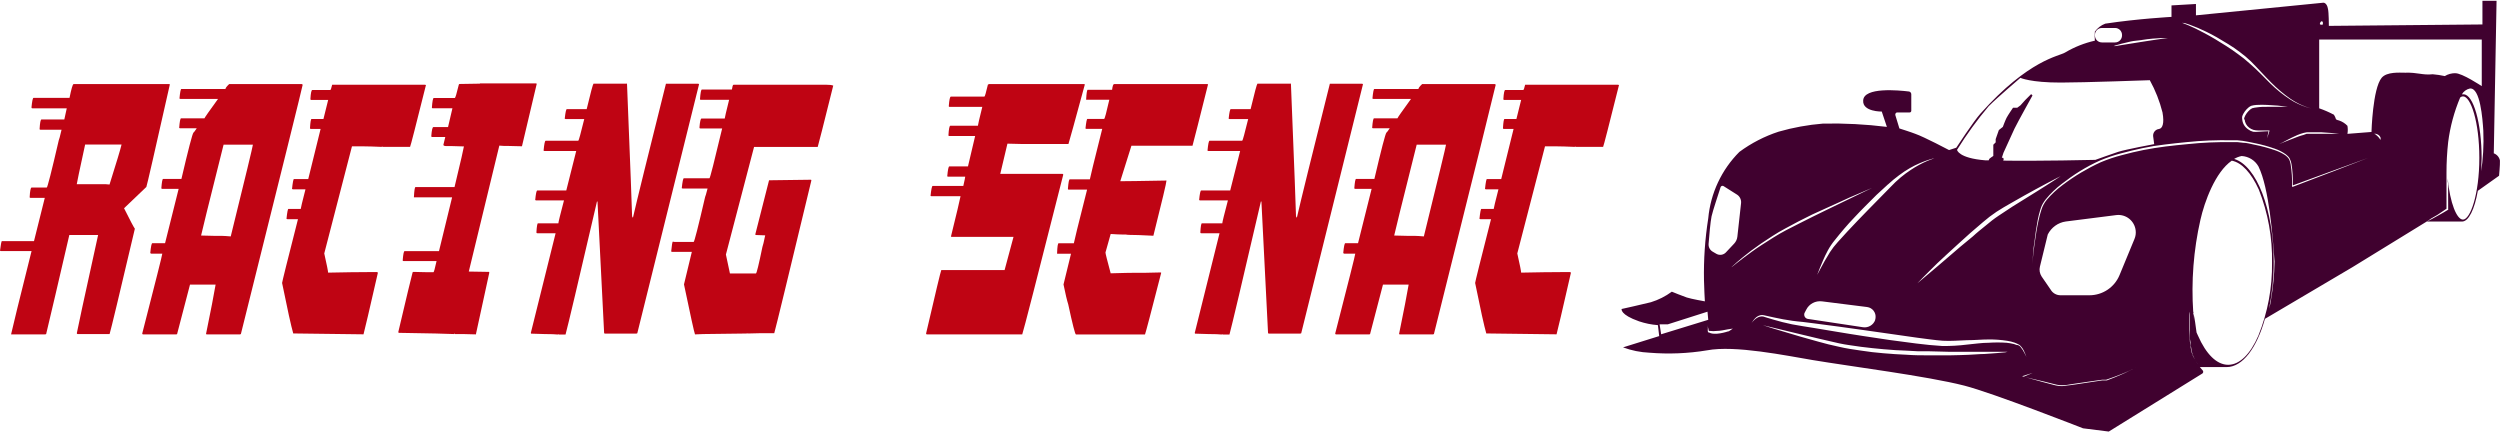
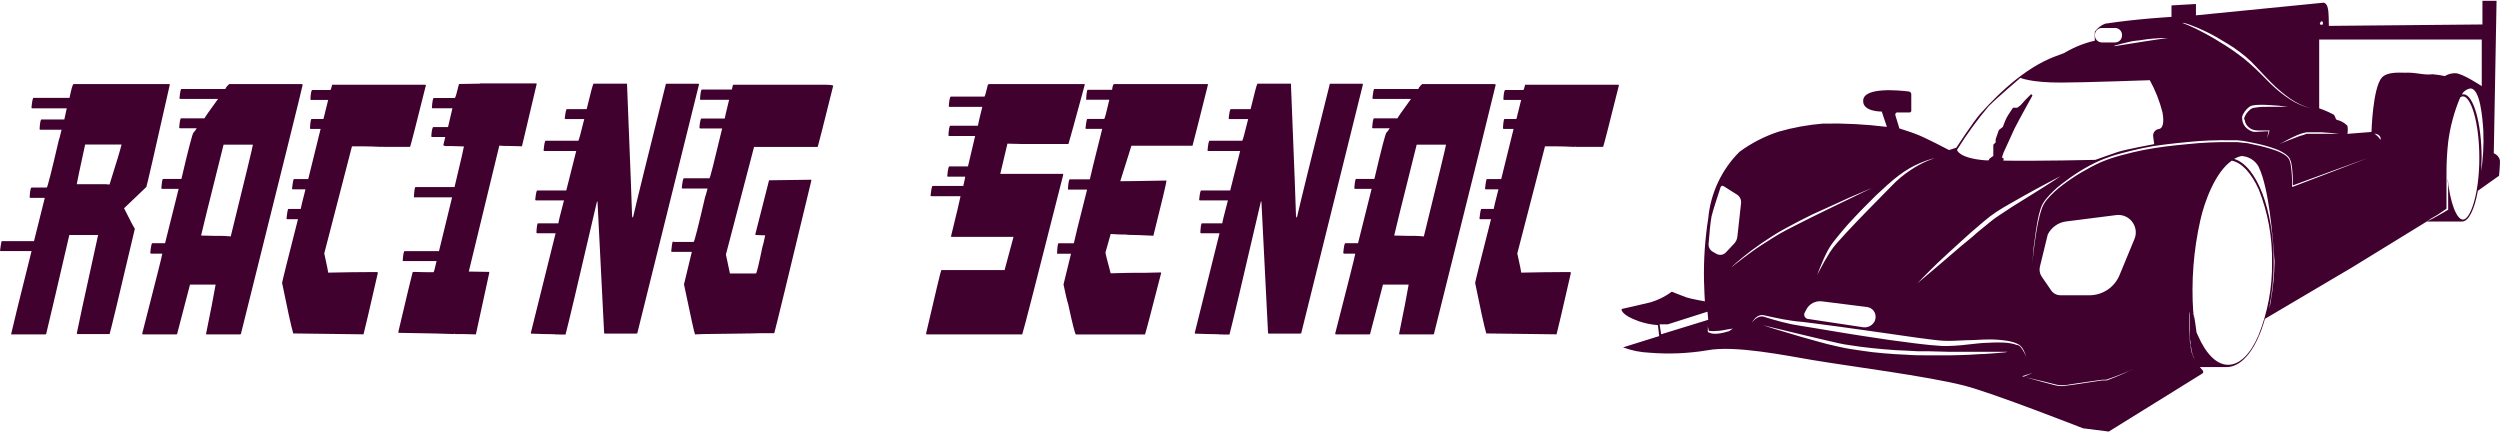
<svg xmlns="http://www.w3.org/2000/svg" version="1.1" viewBox="0 0 370 64">
  <defs>
    <style>
      .st0 {
        fill: #40012f;
      }
- 
-       .st1 {
-         fill: #bf0413;
-       }
    </style>
  </defs>
  <g id="OBJECTS">
    <g>
-       <path class="st1" d="M10.89,12.44h14.15l.1.05c-2.24,9.95-3.4,15.01-3.48,15.18l-3.3,3.15c.91,1.83,1.45,2.84,1.6,3.03-2.29,9.74-3.54,14.94-3.74,15.59h-4.72c-.09,0-.13-.04-.13-.13,0-.14,1.05-4.98,3.15-14.53h-4.26c-1.58,6.84-2.73,11.73-3.43,14.66l-.13.05H1.65v-.05c.21-.97,1.21-5.06,3.02-12.28H.13l-.13-.05c.12-.95.21-1.42.28-1.42h4.75l1.6-6.41h-2.14c-.07,0-.1-.03-.1-.1.05-.95.15-1.42.28-1.42h2.25c.1,0,.7-2.34,1.78-7.01.03,0,.17-.52.41-1.55h-3.12c-.09,0-.13-.03-.13-.1.05-.95.15-1.42.28-1.42h3.38l.36-1.65h-5.09c-.09,0-.13-.04-.13-.13.09-.95.19-1.42.31-1.42h5.32c.27-1.34.47-2.02.59-2.02ZM12.6,21.39c-.83,3.81-1.24,5.77-1.24,5.87h4.26l.59.05c1.03-3.27,1.63-5.25,1.78-5.92h-5.4Z" />
-       <path class="st1" d="M33.92,12.44h10.74c.09.02.13.06.13.13-.03.28-3.08,12.57-9.14,36.87l-.13.05h-4.93l-.1-.05c.71-3.46,1.18-5.9,1.42-7.32h-3.79l-1.91,7.32-.1.05h-4.93c-.09,0-.13-.04-.13-.13,1.98-7.71,2.97-11.64,2.97-11.82h-1.65l-.13-.08c.09-.98.19-1.47.31-1.47h1.88l2.01-8.04h-2.43c-.09,0-.13-.03-.13-.1.07-.91.15-1.37.26-1.37h2.71c1.03-4.41,1.63-6.7,1.78-6.85.05-.02.22-.23.49-.65h-2.5l-.1-.05c.07-.95.16-1.42.28-1.42h3.46c.05-.14.72-1.09,2.01-2.87h-5.58l-.13-.05c.09-.95.18-1.42.28-1.42h6.53c0-.14.18-.38.54-.72ZM33.09,21.41c-2.22,8.86-3.33,13.34-3.33,13.45h.05c.83.03,1.51.05,2.04.05h1.01c.27,0,.71.03,1.29.08,2.19-8.88,3.28-13.4,3.28-13.58h-4.34Z" />
-       <path class="st1" d="M62.91,12.54l.13.05c-1.5,6-2.28,9.05-2.35,9.15h-4.05c-.05,0-.08-.03-.08-.08-.03,0-.05.03-.05.08-1.19-.05-2.07-.08-2.66-.08h-1.76l-4.1,15.85c.38,1.69.57,2.64.57,2.84,2.44-.05,4.41-.08,5.89-.08h1.37c.07.02.1.06.1.13-1.26,5.5-1.96,8.52-2.12,9.08l-10.4-.13c-.31-1.07-.86-3.56-1.65-7.47,0-.14.78-3.28,2.35-9.44h-1.57l-.13-.05c.1-.98.2-1.47.28-1.47h1.83c0-.1.23-1.07.7-2.9h-1.86l-.13-.05c.1-.98.2-1.47.28-1.47h2.12l1.83-7.42h-1.47c-.07,0-.1-.04-.1-.13.05-.9.13-1.34.23-1.34h1.76l.7-2.82h-2.53c-.07,0-.1-.04-.1-.13.05-.9.15-1.34.28-1.34h2.66c.07,0,.16-.26.28-.78h13.76Z" />
-       <path class="st1" d="M71.02,12.34h8.29l.13.05-2.19,9.26c-.91-.03-1.59-.05-2.04-.05h-.59l-.72-.05-4.52,18.64h.05c.29,0,1.27.02,2.94.05l.05.1-1.99,9.15c-.84-.03-1.47-.05-1.88-.05h-1.24s-.05-.03-.05-.08c-.05,0-.08.03-.08.08-.91-.05-3.64-.11-8.18-.18l-.05-.13c1.22-5.19,1.93-8.14,2.12-8.84l.13-.05c1.2.04,2.16.05,2.87.05h.08c.07,0,.22-.55.46-1.65h-4.88c-.09,0-.13-.03-.13-.1.07-.91.16-1.37.28-1.37h5.09l1.94-7.96h-5.65v-.05c.05-.98.13-1.47.23-1.47h5.78c.93-3.88,1.39-5.89,1.39-6.02h-.05c-.69-.03-1.26-.05-1.7-.05h-.83c-.29,0-.45-.06-.46-.18l.28-1.16h-1.94c-.09,0-.13-.04-.13-.13.07-.9.17-1.34.31-1.34h2.17l.65-2.79h-2.94c-.07,0-.1-.03-.1-.1.07-.95.16-1.42.28-1.42h3.12c.07,0,.27-.66.59-1.99.03,0,.05-.03.05-.08,1.43-.03,2.45-.05,3.07-.05Z" />
-       <path class="st1" d="M92.67,12.34c.09.02.13.06.13.13.5,12.45.75,18.96.75,19.55.05.07.08.13.08.18h.05c.58-2.53,2.21-9.14,4.88-19.81h4.8l.1.08-9.14,36.85-.13.05h-4.65c-.09,0-.13-.03-.13-.1l-.98-19.44h-.08c-2.75,11.84-4.3,18.4-4.65,19.68h-1.01s-.05-.02-.05-.05c-.05,0-.08.02-.08.05-.33-.03-.58-.05-.75-.05-.65,0-1.72-.03-3.2-.08l-.05-.1,3.67-14.76h-2.71c-.09,0-.13-.04-.13-.13.05-.9.13-1.34.23-1.34h3.02c0-.17.28-1.3.83-3.39h-4.13l-.13-.05c.09-.95.19-1.42.31-1.42h4.29c.95-3.79,1.44-5.74,1.47-5.84h-4.7l-.13-.05c.09-.98.19-1.47.31-1.47h4.83c.07-.02.36-1.09.88-3.21h-2.76l-.13-.05c.1-.95.21-1.42.31-1.42h2.94c.58-2.43.92-3.69,1.01-3.77h4.83Z" />
-       <path class="st1" d="M108.6,12.54h13.66c.5,0,.85.04,1.06.13-1.48,5.95-2.25,8.97-2.3,9.08h-9.42l-4.16,15.9v.05l.59,2.77h3.85c.1,0,.42-1.31.96-3.93.07-.17.21-.74.41-1.71h-.08c-.17,0-.62-.02-1.34-.05,0-.05-.02-.08-.05-.08l2.04-8.02h.13c.88,0,2.91-.03,6.09-.08,0,.05.02.08.05.08-3.39,14.1-5.22,21.64-5.5,22.63h-1.94c-.45,0-1.13.02-2.04.05v-.05l-.13.05c-3.49.05-5.62.08-6.38.08-.69.03-1.1.05-1.24.05-.12-.29-.66-2.76-1.63-7.4l1.16-4.81h-2.92c-.09,0-.13-.03-.13-.1.09-.88.16-1.35.23-1.42l.28.05h2.81c.1,0,.67-2.22,1.7-6.67.03-.03.16-.45.36-1.24h-3.69l-.13-.05c.1-.98.21-1.47.31-1.47h3.79c.09,0,.71-2.46,1.88-7.37h-3.23c-.09,0-.13-.04-.13-.13.07-.9.17-1.34.31-1.34h3.43c0-.09.21-1.01.65-2.77h-4.21c-.07,0-.1-.03-.1-.1.07-.95.16-1.42.28-1.42h4.44c.07-.47.15-.7.23-.7Z" />
-       <path class="st1" d="M146.34,12.44h14.09l.13.05c-1.5,5.53-2.31,8.47-2.43,8.82h-6.97c-.45,0-1.14-.02-2.06-.05l-1.06,4.47h9.22c.07.02.1.06.1.13-3.86,15.24-5.88,23.12-6.07,23.63h-14.1c-.09,0-.13-.04-.13-.13,1.41-6.08,2.16-9.21,2.25-9.39h9.37l1.32-4.91h-9.16l-.1-.05c.83-3.36,1.3-5.35,1.42-5.97h-4.31l-.13-.05c.1-.98.21-1.47.31-1.47h4.54c.19-.83.28-1.28.28-1.37h-2.53l-.13-.05c.09-.98.19-1.47.31-1.47h2.76l1.06-4.5h-3.82c-.09,0-.13-.03-.13-.1.05-.95.15-1.42.28-1.42h4.08c0-.1.21-1.03.65-2.79h-4.83c-.09,0-.13-.03-.13-.1.07-.95.17-1.42.31-1.42h4.96c.07,0,.24-.59.52-1.78l.13-.05Z" />
-       <path class="st1" d="M164.9,12.44h13.79l.1.05c-1.29,5.17-2.06,8.2-2.3,9.08h-9.04l-1.65,5.25h.05c.79,0,3.05-.03,6.79-.1,0,.29-.65,3.02-1.94,8.17-1.65-.09-2.9-.13-3.74-.13v-.05s-.05.02-.05.05l-.28-.05h-.49c-.38,0-.96-.03-1.76-.08l-.77,2.74c0,.16.26,1.18.77,3.08,1.72-.05,3-.08,3.85-.08h1.39c.46,0,1.2-.02,2.19-.05,0,.03.02.05.05.05-1.5,5.84-2.3,8.89-2.4,9.13h-10.22c-.12,0-.5-1.48-1.14-4.45-.19-.59-.42-1.57-.7-2.95l1.11-4.55h-2.06v-.08c.03-.98.11-1.47.23-1.47h2.25c0-.12.65-2.77,1.96-7.94h-2.74c-.07,0-.1-.03-.1-.1.07-.95.16-1.42.28-1.42h2.97c0-.12.61-2.61,1.83-7.47h-2.38l-.1-.05c.1-.95.2-1.42.28-1.42h2.48c.09,0,.34-.95.77-2.84h-3.43v-.05c.05-.95.13-1.42.23-1.42h3.61c.07-.55.16-.83.28-.83Z" />
-       <path class="st1" d="M190.93,12.34c.09.02.13.06.13.13.5,12.45.75,18.96.75,19.55.05.07.08.13.08.18h.05c.58-2.53,2.21-9.14,4.88-19.81h4.8l.1.08-9.14,36.85-.13.05h-4.65c-.09,0-.13-.03-.13-.1l-.98-19.44h-.08c-2.75,11.84-4.3,18.4-4.65,19.68h-1.01s-.05-.02-.05-.05c-.05,0-.08.02-.08.05-.33-.03-.58-.05-.75-.05-.65,0-1.72-.03-3.2-.08l-.05-.1,3.67-14.76h-2.71c-.09,0-.13-.04-.13-.13.05-.9.13-1.34.23-1.34h3.02c0-.17.28-1.3.83-3.39h-4.13l-.13-.05c.09-.95.19-1.42.31-1.42h4.29c.95-3.79,1.44-5.74,1.47-5.84h-4.7l-.13-.05c.09-.98.19-1.47.31-1.47h4.83c.07-.02.36-1.09.88-3.21h-2.76l-.13-.05c.1-.95.21-1.42.31-1.42h2.94c.58-2.43.92-3.69,1.01-3.77h4.83Z" />
-       <path class="st1" d="M210.49,12.44h10.74c.09.02.13.06.13.13-.04.28-3.08,12.57-9.14,36.87l-.13.05h-4.93l-.1-.05c.71-3.46,1.18-5.9,1.42-7.32h-3.8l-1.91,7.32-.1.05h-4.93c-.09,0-.13-.04-.13-.13,1.98-7.71,2.97-11.64,2.97-11.82h-1.65l-.13-.08c.09-.98.19-1.47.31-1.47h1.88l2.01-8.04h-2.43c-.09,0-.13-.03-.13-.1.07-.91.15-1.37.26-1.37h2.71c1.03-4.41,1.63-6.7,1.78-6.85.05-.02.22-.23.49-.65h-2.5l-.1-.05c.07-.95.16-1.42.28-1.42h3.46c.05-.14.72-1.09,2.01-2.87h-5.58l-.13-.05c.09-.95.18-1.42.28-1.42h6.53c0-.14.18-.38.54-.72ZM209.67,21.41c-2.22,8.86-3.33,13.34-3.33,13.45h.05c.83.03,1.51.05,2.04.05h1.01c.28,0,.71.03,1.29.08,2.18-8.88,3.28-13.4,3.28-13.58h-4.34Z" />
-       <path class="st1" d="M239.48,12.54l.13.05c-1.5,6-2.28,9.05-2.35,9.15h-4.05c-.05,0-.08-.03-.08-.08-.03,0-.05.03-.05.08-1.19-.05-2.07-.08-2.66-.08h-1.76l-4.1,15.85c.38,1.69.57,2.64.57,2.84,2.44-.05,4.41-.08,5.89-.08h1.37c.07.02.1.06.1.13-1.26,5.5-1.96,8.52-2.12,9.08l-10.4-.13c-.31-1.07-.86-3.56-1.65-7.47,0-.14.78-3.28,2.35-9.44h-1.58l-.13-.05c.1-.98.2-1.47.28-1.47h1.83c0-.1.23-1.07.7-2.9h-1.86l-.13-.05c.1-.98.2-1.47.28-1.47h2.12l1.83-7.42h-1.47c-.07,0-.1-.04-.1-.13.05-.9.13-1.34.23-1.34h1.76l.7-2.82h-2.53c-.07,0-.1-.04-.1-.13.05-.9.15-1.34.28-1.34h2.66c.07,0,.16-.26.28-.78h13.76Z" />
+       <path class="st0" d="M10.89,12.44h14.15l.1.05c-2.24,9.95-3.4,15.01-3.48,15.18l-3.3,3.15c.91,1.83,1.45,2.84,1.6,3.03-2.29,9.74-3.54,14.94-3.74,15.59h-4.72c-.09,0-.13-.04-.13-.13,0-.14,1.05-4.98,3.15-14.53h-4.26c-1.58,6.84-2.73,11.73-3.43,14.66l-.13.05H1.65v-.05c.21-.97,1.21-5.06,3.02-12.28H.13l-.13-.05c.12-.95.21-1.42.28-1.42h4.75l1.6-6.41h-2.14c-.07,0-.1-.03-.1-.1.05-.95.15-1.42.28-1.42h2.25c.1,0,.7-2.34,1.78-7.01.03,0,.17-.52.41-1.55h-3.12c-.09,0-.13-.03-.13-.1.05-.95.15-1.42.28-1.42h3.38l.36-1.65h-5.09c-.09,0-.13-.04-.13-.13.09-.95.19-1.42.31-1.42h5.32c.27-1.34.47-2.02.59-2.02ZM12.6,21.39c-.83,3.81-1.24,5.77-1.24,5.87h4.26l.59.05c1.03-3.27,1.63-5.25,1.78-5.92h-5.4Z" />
+       <path class="st0" d="M33.92,12.44h10.74c.09.02.13.06.13.13-.03.28-3.08,12.57-9.14,36.87l-.13.05h-4.93l-.1-.05c.71-3.46,1.18-5.9,1.42-7.32h-3.79l-1.91,7.32-.1.05h-4.93c-.09,0-.13-.04-.13-.13,1.98-7.71,2.97-11.64,2.97-11.82h-1.65l-.13-.08c.09-.98.19-1.47.31-1.47h1.88l2.01-8.04h-2.43c-.09,0-.13-.03-.13-.1.07-.91.15-1.37.26-1.37h2.71c1.03-4.41,1.63-6.7,1.78-6.85.05-.02.22-.23.49-.65h-2.5l-.1-.05c.07-.95.16-1.42.28-1.42h3.46c.05-.14.72-1.09,2.01-2.87h-5.58l-.13-.05c.09-.95.18-1.42.28-1.42h6.53c0-.14.18-.38.54-.72ZM33.09,21.41c-2.22,8.86-3.33,13.34-3.33,13.45h.05c.83.03,1.51.05,2.04.05h1.01c.27,0,.71.03,1.29.08,2.19-8.88,3.28-13.4,3.28-13.58h-4.34Z" />
+       <path class="st0" d="M62.91,12.54l.13.05c-1.5,6-2.28,9.05-2.35,9.15h-4.05c-.05,0-.08-.03-.08-.08-.03,0-.05.03-.05.08-1.19-.05-2.07-.08-2.66-.08h-1.76l-4.1,15.85c.38,1.69.57,2.64.57,2.84,2.44-.05,4.41-.08,5.89-.08h1.37c.07.02.1.06.1.13-1.26,5.5-1.96,8.52-2.12,9.08l-10.4-.13c-.31-1.07-.86-3.56-1.65-7.47,0-.14.78-3.28,2.35-9.44h-1.57l-.13-.05c.1-.98.2-1.47.28-1.47h1.83c0-.1.23-1.07.7-2.9h-1.86l-.13-.05c.1-.98.2-1.47.28-1.47h2.12l1.83-7.42h-1.47c-.07,0-.1-.04-.1-.13.05-.9.13-1.34.23-1.34h1.76l.7-2.82h-2.53c-.07,0-.1-.04-.1-.13.05-.9.15-1.34.28-1.34h2.66c.07,0,.16-.26.28-.78h13.76Z" />
+       <path class="st0" d="M71.02,12.34h8.29l.13.05-2.19,9.26c-.91-.03-1.59-.05-2.04-.05h-.59l-.72-.05-4.52,18.64h.05c.29,0,1.27.02,2.94.05l.05.1-1.99,9.15c-.84-.03-1.47-.05-1.88-.05h-1.24s-.05-.03-.05-.08c-.05,0-.08.03-.08.08-.91-.05-3.64-.11-8.18-.18l-.05-.13c1.22-5.19,1.93-8.14,2.12-8.84l.13-.05c1.2.04,2.16.05,2.87.05h.08c.07,0,.22-.55.46-1.65h-4.88c-.09,0-.13-.03-.13-.1.07-.91.16-1.37.28-1.37h5.09l1.94-7.96h-5.65v-.05c.05-.98.13-1.47.23-1.47h5.78c.93-3.88,1.39-5.89,1.39-6.02h-.05c-.69-.03-1.26-.05-1.7-.05h-.83c-.29,0-.45-.06-.46-.18l.28-1.16h-1.94c-.09,0-.13-.04-.13-.13.07-.9.17-1.34.31-1.34h2.17l.65-2.79h-2.94c-.07,0-.1-.03-.1-.1.07-.95.16-1.42.28-1.42h3.12c.07,0,.27-.66.59-1.99.03,0,.05-.03.05-.08,1.43-.03,2.45-.05,3.07-.05Z" />
+       <path class="st0" d="M92.67,12.34c.09.02.13.06.13.13.5,12.45.75,18.96.75,19.55.05.07.08.13.08.18h.05c.58-2.53,2.21-9.14,4.88-19.81h4.8l.1.08-9.14,36.85-.13.05h-4.65c-.09,0-.13-.03-.13-.1l-.98-19.44h-.08c-2.75,11.84-4.3,18.4-4.65,19.68h-1.01s-.05-.02-.05-.05c-.05,0-.08.02-.08.05-.33-.03-.58-.05-.75-.05-.65,0-1.72-.03-3.2-.08l-.05-.1,3.67-14.76h-2.71c-.09,0-.13-.04-.13-.13.05-.9.13-1.34.23-1.34h3.02c0-.17.28-1.3.83-3.39h-4.13l-.13-.05c.09-.95.19-1.42.31-1.42h4.29c.95-3.79,1.44-5.74,1.47-5.84h-4.7l-.13-.05c.09-.98.19-1.47.31-1.47h4.83c.07-.02.36-1.09.88-3.21h-2.76l-.13-.05c.1-.95.21-1.42.31-1.42h2.94c.58-2.43.92-3.69,1.01-3.77h4.83Z" />
+       <path class="st0" d="M108.6,12.54h13.66c.5,0,.85.04,1.06.13-1.48,5.95-2.25,8.97-2.3,9.08h-9.42l-4.16,15.9v.05l.59,2.77h3.85c.1,0,.42-1.31.96-3.93.07-.17.21-.74.41-1.71h-.08c-.17,0-.62-.02-1.34-.05,0-.05-.02-.08-.05-.08l2.04-8.02h.13c.88,0,2.91-.03,6.09-.08,0,.05.02.08.05.08-3.39,14.1-5.22,21.64-5.5,22.63h-1.94c-.45,0-1.13.02-2.04.05v-.05l-.13.05c-3.49.05-5.62.08-6.38.08-.69.03-1.1.05-1.24.05-.12-.29-.66-2.76-1.63-7.4l1.16-4.81h-2.92c-.09,0-.13-.03-.13-.1.09-.88.16-1.35.23-1.42l.28.05h2.81c.1,0,.67-2.22,1.7-6.67.03-.03.16-.45.36-1.24h-3.69l-.13-.05c.1-.98.21-1.47.31-1.47h3.79c.09,0,.71-2.46,1.88-7.37h-3.23c-.09,0-.13-.04-.13-.13.07-.9.17-1.34.31-1.34h3.43c0-.09.21-1.01.65-2.77h-4.21c-.07,0-.1-.03-.1-.1.07-.95.16-1.42.28-1.42h4.44c.07-.47.15-.7.23-.7Z" />
+       <path class="st0" d="M146.34,12.44h14.09l.13.05c-1.5,5.53-2.31,8.47-2.43,8.82h-6.97c-.45,0-1.14-.02-2.06-.05l-1.06,4.47h9.22c.07.02.1.06.1.13-3.86,15.24-5.88,23.12-6.07,23.63h-14.1c-.09,0-.13-.04-.13-.13,1.41-6.08,2.16-9.21,2.25-9.39h9.37l1.32-4.91h-9.16l-.1-.05c.83-3.36,1.3-5.35,1.42-5.97h-4.31l-.13-.05c.1-.98.21-1.47.31-1.47h4.54c.19-.83.28-1.28.28-1.37h-2.53l-.13-.05c.09-.98.19-1.47.31-1.47h2.76l1.06-4.5h-3.82c-.09,0-.13-.03-.13-.1.05-.95.15-1.42.28-1.42h4.08c0-.1.21-1.03.65-2.79h-4.83c-.09,0-.13-.03-.13-.1.07-.95.17-1.42.31-1.42h4.96c.07,0,.24-.59.52-1.78l.13-.05Z" />
+       <path class="st0" d="M164.9,12.44h13.79l.1.05c-1.29,5.17-2.06,8.2-2.3,9.08h-9.04l-1.65,5.25h.05c.79,0,3.05-.03,6.79-.1,0,.29-.65,3.02-1.94,8.17-1.65-.09-2.9-.13-3.74-.13v-.05s-.05.02-.05.05l-.28-.05h-.49c-.38,0-.96-.03-1.76-.08l-.77,2.74c0,.16.26,1.18.77,3.08,1.72-.05,3-.08,3.85-.08h1.39c.46,0,1.2-.02,2.19-.05,0,.03.02.05.05.05-1.5,5.84-2.3,8.89-2.4,9.13h-10.22c-.12,0-.5-1.48-1.14-4.45-.19-.59-.42-1.57-.7-2.95l1.11-4.55h-2.06v-.08c.03-.98.11-1.47.23-1.47h2.25c0-.12.65-2.77,1.96-7.94h-2.74c-.07,0-.1-.03-.1-.1.07-.95.16-1.42.28-1.42h2.97c0-.12.61-2.61,1.83-7.47h-2.38l-.1-.05c.1-.95.2-1.42.28-1.42h2.48c.09,0,.34-.95.77-2.84h-3.43v-.05c.05-.95.13-1.42.23-1.42h3.61c.07-.55.16-.83.28-.83Z" />
+       <path class="st0" d="M190.93,12.34c.09.02.13.06.13.13.5,12.45.75,18.96.75,19.55.05.07.08.13.08.18h.05c.58-2.53,2.21-9.14,4.88-19.81h4.8l.1.08-9.14,36.85-.13.05h-4.65c-.09,0-.13-.03-.13-.1l-.98-19.44h-.08c-2.75,11.84-4.3,18.4-4.65,19.68h-1.01s-.05-.02-.05-.05c-.05,0-.08.02-.08.05-.33-.03-.58-.05-.75-.05-.65,0-1.72-.03-3.2-.08l-.05-.1,3.67-14.76h-2.71c-.09,0-.13-.04-.13-.13.05-.9.13-1.34.23-1.34h3.02c0-.17.28-1.3.83-3.39h-4.13l-.13-.05c.09-.95.19-1.42.31-1.42h4.29c.95-3.79,1.44-5.74,1.47-5.84h-4.7l-.13-.05c.09-.98.19-1.47.31-1.47h4.83c.07-.02.36-1.09.88-3.21h-2.76l-.13-.05c.1-.95.21-1.42.31-1.42h2.94c.58-2.43.92-3.69,1.01-3.77h4.83Z" />
+       <path class="st0" d="M210.49,12.44h10.74c.09.02.13.06.13.13-.04.28-3.08,12.57-9.14,36.87l-.13.05h-4.93l-.1-.05c.71-3.46,1.18-5.9,1.42-7.32h-3.8l-1.91,7.32-.1.05h-4.93c-.09,0-.13-.04-.13-.13,1.98-7.71,2.97-11.64,2.97-11.82h-1.65l-.13-.08c.09-.98.19-1.47.31-1.47h1.88l2.01-8.04h-2.43c-.09,0-.13-.03-.13-.1.07-.91.15-1.37.26-1.37h2.71c1.03-4.41,1.63-6.7,1.78-6.85.05-.02.22-.23.49-.65h-2.5l-.1-.05c.07-.95.16-1.42.28-1.42h3.46c.05-.14.72-1.09,2.01-2.87h-5.58l-.13-.05c.09-.95.18-1.42.28-1.42h6.53c0-.14.18-.38.54-.72ZM209.67,21.41c-2.22,8.86-3.33,13.34-3.33,13.45h.05c.83.03,1.51.05,2.04.05h1.01c.28,0,.71.03,1.29.08,2.18-8.88,3.28-13.4,3.28-13.58h-4.34Z" />
+       <path class="st0" d="M239.48,12.54l.13.05c-1.5,6-2.28,9.05-2.35,9.15h-4.05c-.05,0-.08-.03-.08-.08-.03,0-.05.03-.05.08-1.19-.05-2.07-.08-2.66-.08h-1.76l-4.1,15.85c.38,1.69.57,2.64.57,2.84,2.44-.05,4.41-.08,5.89-.08h1.37c.07.02.1.06.1.13-1.26,5.5-1.96,8.52-2.12,9.08l-10.4-.13c-.31-1.07-.86-3.56-1.65-7.47,0-.14.78-3.28,2.35-9.44h-1.58l-.13-.05c.1-.98.2-1.47.28-1.47h1.83c0-.1.23-1.07.7-2.9h-1.86l-.13-.05c.1-.98.2-1.47.28-1.47h2.12l1.83-7.42h-1.47c-.07,0-.1-.04-.1-.13.05-.9.13-1.34.23-1.34h1.76l.7-2.82h-2.53c-.07,0-.1-.04-.1-.13.05-.9.15-1.34.28-1.34h2.66c.07,0,.16-.26.28-.78h13.76Z" />
    </g>
  </g>
  <g id="DESIGNED_BY_FREEPIK">
    <path class="st0" d="M370,23.81c-.08-.51-.43-.94-.92-1.12l.41-22.57h-2.09v3.5l-22.73.21s0-1.98-.13-2.51c-.16-.95-.68-.92-.68-.92l-18.86,1.87V.59l-3.62.21v1.7s-4.97.27-9.8,1c-.62.23-1.15.64-1.54,1.18-.04.44-.04.89,0,1.34-1.55.35-3.04.94-4.4,1.75-.88.56-5.35,1-12.54,9.05-1.03,1.15-3.57,5.04-3.57,5.04l-1.07.35s-3.68-1.95-5.01-2.41c-.57-.23-2.34-.79-2.34-.79l-.6-1.97c-.04-.18.06-.36.24-.4.02,0,.04,0,.06,0h1.83c.12,0,.22-.1.23-.23v-2.46c0-.21-.15-.39-.36-.41-1.43-.17-6.68-.7-6.76,1.34-.11,1.68,2.75,1.63,2.75,1.63l.76,2.27c-3.13-.39-6.28-.55-9.44-.49-2.23.18-4.44.58-6.59,1.2-2.08.68-4.04,1.69-5.8,2.99-2.64,2.64-4.27,6.12-4.61,9.84-.48,3.04-.69,6.11-.63,9.18,0,.78.13,3.1.13,3.1,0,0-1.99-.35-2.67-.57-.51-.16-2.22-.86-2.22-.86-.94.69-1.99,1.22-3.1,1.56-1.08.28-4.33,1-4.33,1,0,0-.27.83,2.59,1.83.9.3,1.83.49,2.78.56h0l.19,1.62-5.35,1.67c1.25.47,2.57.73,3.9.79,2.85.23,5.71.12,8.53-.35,4.13-.79,11.75.79,15.64,1.44,5.61.94,16.92,2.37,22.43,3.78,4.2,1.07,17.58,6.32,17.58,6.32l3.81.48,13.8-8.56c.15-.07.22-.25.15-.41-.01-.03-.03-.06-.06-.09l-.32-.37c-.15-.19-.32-.4-.49-.67s-.29-.57-.44-.76c-.07-.12-.14-.24-.2-.36,0-.13-.09-.27-.15-.41l-.09-.37-.08-.44c0-.29-.09-.6-.12-.9,0-.6-.08-1.2-.08-1.78v-1.54c0-.44,0-.83.08-1.08s0-.41,0-.41v3.9c0,.29,0,.59.07.88s0,.59.11.88l.07.43.09.41.12.37c.05.12.1.23.16.35.12.23.24.44.35.63l.45.76h4.01c2.38,0,4.48-2.85,5.68-7.14l12.97-7.66,11.1-6.82.51-.36.95-.55c.45-.31.92-.61,1.34-.91v-4.84.24-.71c0-1.52.08-3.05.25-4.56.29-2.27.89-4.49,1.78-6.6.12-.1.26-.15.41-.16,1.15,0,2.42,3.74,2.42,9.12s-1.34,9.12-2.42,9.12c-.91,0-1.91-2.39-2.27-6.11,0,.29.02.59.07.88v1.26c.01.82.01,1.64.01,2.46v.09h-.07c-.51.31-1,.6-1.52.88l-.78.43-.79.4h5.21c.99,0,1.86-1.82,2.34-4.55l3.14-2.23s.16-1.63.13-2.23ZM363.31,31.91h0l.08.13-.08-.13ZM343.61,3.15c.27,0,.16.49.16.49-.11.03-.22.03-.32,0-.24.01-.03-.49.16-.49ZM323.32,3.41l.71.23c.84.3,1.66.65,2.46,1.04.49.24,1.03.51,1.58.83s1.12.66,1.71,1.02,1.18.76,1.75,1.2c.57.42,1.12.88,1.63,1.38,1.04,1.04,2.01,2.15,2.98,3.11.88.89,1.83,1.69,2.86,2.41.73.5,1.52.91,2.35,1.2.23.08.47.16.71.21h.25-.25c-.24-.05-.48-.11-.72-.19-.85-.27-1.66-.65-2.41-1.14-1.06-.69-2.04-1.48-2.94-2.37-.49-.48-1-.99-1.5-1.51s-1.02-.96-1.58-1.47c-.53-.48-1.08-.93-1.67-1.34-.57-.43-1.16-.83-1.74-1.2s-1.14-.72-1.68-1.04-1.06-.61-1.55-.87c-.96-.52-1.79-.91-2.38-1.16l-.7-.28-.25-.09.37.03ZM332.21,17.67c.03.48.27.92.66,1.22.19.15.41.26.64.33.24.06.49.09.74.09h1.63v.07c-.11.37-.23.74-.35,1.1.07-.35.15-.71.21-1.06-.49,0-.99.07-1.48.08-.27.03-.54.03-.8,0-.27-.07-.52-.19-.74-.36-.26-.18-.48-.41-.63-.68-.14-.25-.22-.52-.24-.8-.03-.15-.03-.3,0-.44.04-.13.1-.26.17-.39.13-.24.29-.46.48-.66.19-.21.42-.39.68-.51.26-.07.53-.12.8-.13.52-.03,1.04-.03,1.56,0,1.04.04,2.07.13,3.1.28h-3.06c-.52,0-1.03,0-1.54.08-.24.02-.49.07-.72.13-.21.11-.39.25-.55.43-.17.18-.32.38-.44.59-.06.1-.11.21-.15.32-.04.1-.06.21-.05.32h.07ZM337.73,21.13c.23-.12.56-.31.96-.51s.87-.44,1.34-.64c.3-.12.6-.23.91-.31l.45-.09h2.23l1.52.11,1.04.11h.41-5.2l-.47.17c-.28.07-.55.16-.8.25l-1.42.55-1,.4-.39.15.4-.19ZM316.97,5.92c.53-.08,1.08-.16,1.59-.2s.99-.08,1.34-.09.75,0,.99,0h.37-.37l-.98.12-1.34.2-1.56.24-2.94.47-.98.16h-.27l.25-.09c.23-.07.55-.17.95-.27s.86-.21,1.34-.32,1.07-.13,1.6-.21ZM310.05,5.17c0-.57.46-1.03,1.03-1.03h1.95c.57,0,1.03.46,1.03,1.03h0v.08c0,.57-.46,1.03-1.03,1.03h-1.95c-.57,0-1.03-.46-1.03-1.03h0v-.09h0ZM294.39,15.66c1.12-1.14,4.63-4.14,4.63-4.14,0,0,1.5.71,6,.7,3.29,0,13.15-.35,13.15-.35.83,1.5,1.46,3.11,1.88,4.77.29,1.63,0,2.37-.52,2.45-.52.06-.9.52-.87,1.04l.16,1.2s-4.13.76-5.35,1.15c-.72.23-3.36,1.18-3.36,1.18,0,0-8.57.2-13.64.11.09-.12.09-.29,0-.41-.07-.02-.13-.02-.2,0l.24-.74,1.63-3.57c.55-1.12,2.67-4.92,2.67-4.92l-.2-.2-.87.87-.71.79-.47.35h-.63s-.76,1.11-.96,1.5-.55,1.34-.55,1.34l-.59.47-.47,1.34v.48l-.35.35v1.66c-.2.12-.38.26-.56.4-.05.08-.1.16-.12.25h-.49c-4.01-.32-4.2-1.55-4.2-1.55,1.41-2.28,2.99-4.45,4.72-6.5ZM289.82,36.1c1.15-1.06,2.39-2.17,3.68-3.24.63-.55,1.3-1.06,1.99-1.52.7-.44,1.34-.84,2.07-1.24,1.34-.79,2.67-1.5,3.73-2.09s2.03-1.07,2.67-1.42l1.02-.52-.96.63c-.61.39-1.48.96-2.55,1.62l-3.62,2.25-2.03,1.34c-.68.45-1.32.95-1.94,1.48-.64.52-1.34,1.07-1.9,1.6l-1.83,1.51-3.24,2.78-2.25,1.9-.88.74.8-.83c.52-.51,1.24-1.26,2.14-2.13s1.95-1.79,3.1-2.86ZM279.44,27.28c.51-.47,1.05-.92,1.62-1.34.51-.39,1.05-.74,1.6-1.06.47-.27.95-.51,1.44-.72.44-.19.83-.33,1.16-.45l.76-.23.27-.07-.27.11-.74.28c-.86.37-1.69.82-2.47,1.34-.52.34-1.02.71-1.5,1.11-.54.45-1.04.93-1.52,1.44l-3.22,3.28-1.62,1.67-1.55,1.64c-.49.53-.98,1.06-1.42,1.56-.42.46-.8.95-1.14,1.47-.31.49-.56.96-.8,1.34l-.59,1.08-.51.95s.13-.37.39-1c.13-.32.29-.71.48-1.14s.41-.94.7-1.46c.31-.57.67-1.1,1.08-1.59.41-.53.88-1.08,1.34-1.63s.99-1.12,1.52-1.68,1.07-1.14,1.62-1.68l1.66-1.66,1.7-1.56ZM277.54,47.33c-.26.76-1.03,1.22-1.82,1.1l-8.15-1.23c-.35-.05-.59-.38-.54-.73,0-.07.03-.13.06-.19l.23-.44c.43-.87,1.37-1.36,2.33-1.24l6.68.84c.79.1,1.35.82,1.25,1.61,0,.08-.03.16-.05.23v.05ZM252.87,36.1c.09-1.15.27-3.28.44-4.08s1.06-3.44,1.34-4.33c.06-.15.23-.23.38-.17.02,0,.03.01.05.02l2.01,1.27c.41.27.63.74.59,1.23l-.55,4.99c-.04.38-.21.74-.47,1.02l-1.26,1.34c-.36.35-.91.43-1.35.19l-.55-.32c-.42-.23-.66-.68-.63-1.15ZM245.85,49.47l-.23-1.47h1.22l5.87-1.87.11,1.2-6.96,2.14ZM255.81,49.03c-.55.18-1.11.31-1.68.36h-.48c-.16,0-.33-.03-.48-.08-.08-.02-.16-.06-.23-.11h-.11s-.05-.08-.07-.13c-.02-.13-.02-.27,0-.4-.01-.19-.01-.38,0-.57,0-.07,0-.14,0-.21v.21c0,.13,0,.33.08.55.01.11.04.23.08.33h.23c.28.04.57.04.86,0,.6,0,1.22-.15,1.67-.23l.78-.12c-.21.15-.42.3-.64.43v-.03ZM256.3,39.51s.27-.27.76-.7,1.22-1.03,2.11-1.71c.9-.68,1.98-1.43,3.17-2.18.59-.39,1.23-.75,1.87-1.1l1.98-1.06c1.34-.7,2.67-1.34,4.01-1.92s2.47-1.14,3.49-1.59,1.9-.82,2.5-1.07l.88-.37-3.37,1.63-3.45,1.67-1.94.95-1.99,1c-1.34.67-2.67,1.34-3.85,2.09s-2.29,1.44-3.19,2.1-1.66,1.22-2.17,1.63-.82.66-.82.66v-.03ZM296.69,52.15l-1.2.11-1.8.13c-.7,0-1.48.09-2.34.12s-1.79.07-2.78.08-2.02,0-3.1,0-2.19,0-3.32-.09l-1.7-.09-1.71-.13c-1.1-.08-2.25-.23-3.3-.39l-1.66-.25c-.56-.09-1.1-.2-1.62-.32-1.11-.23-2.07-.48-3.07-.76l-2.67-.75c-1.64-.48-3.01-.91-4.01-1.2l-1.5-.48,5.56,1.34c1.67.4,3.61.87,5.71,1.34.52.11,1.06.21,1.59.28l1.67.24c1.11.13,2.23.27,3.38.36l1.7.13,1.71.08,1.67.09h1.63l3.09.08h8.49l-.41.09ZM298.53,51.08l-.45-.16c-.36-.09-.73-.15-1.1-.19-.89-.06-1.78-.06-2.67,0-.99,0-2.06.16-3.19.27-1.21.15-2.43.22-3.65.21-1.34-.08-2.55-.21-3.86-.37l-3.94-.52-3.93-.59c-1.34-.2-2.57-.41-3.8-.61l-3.54-.59c-1.12-.19-2.18-.33-3.18-.53s-1.87-.44-2.67-.67l-1.1-.33-.48-.15c-.14-.03-.28-.03-.41,0-.24.04-.47.14-.67.29-.15.11-.29.24-.41.37-.11.12-.21.24-.29.37.17-.31.38-.6.64-.84.2-.19.44-.32.71-.39.16-.04.33-.04.49,0l.49.11,1.11.24c.79.17,1.68.35,2.67.48.48.07,1,.12,1.54.17l1.66.21,3.57.47,3.81.53,3.93.56,3.93.56c1.34.17,2.57.36,3.8.45.6.03,1.19.03,1.79,0l1.75-.08c1.14,0,2.23-.11,3.24-.11.92-.01,1.84.06,2.75.2.38.06.76.15,1.12.28l.48.21c.15.07.29.17.4.29.17.19.32.4.44.63.09.2.17.39.23.53s.17.45.17.45l-.21-.43c-.19-.4-.43-.78-.71-1.12-.13-.11-.28-.2-.44-.24ZM315.08,54.9c-.36.2-.74.37-1.11.53-.71.31-1.42.6-2.15.87h-.7l-.79.12-1.59.24-1.59.24-.8.11c-.27,0-.53.08-.8.11-.28.03-.55.03-.83,0-.27-.03-.54-.09-.8-.16l-1.55-.41c-1.03-.29-2.07-.56-3.1-.87h-.16.15l1.58-.49-1.34.57,2.98.7,1.56.39c.25.07.5.12.76.15.26.02.52.02.78,0,.25,0,.52-.07.79-.11l.79-.12,1.59-.23,1.59-.23.8-.11h.57c.75-.25,1.5-.53,2.25-.83.39-.15.76-.31,1.12-.48l1.11-.52-1.11.53ZM301.91,39.45l1.16-4.75c.53-1.04,1.52-1.76,2.67-1.92l7.49-.95c1.42-.16,2.69.86,2.85,2.28.05.43-.01.86-.18,1.26l-2.21,5.35c-.75,1.81-2.51,2.98-4.46,2.98h-4.21c-.62.02-1.21-.29-1.52-.83l-1.34-1.95c-.28-.43-.38-.97-.25-1.47ZM324.64,46.13v1.15c0-.33-.03-.69-.05-1.08l.05-.07ZM334.25,49.65c-1.22,2.81-2.81,4.34-4.48,4.34s-3.26-1.54-4.48-4.34l-.2-.44h0c-.07-.56-.16-1.07-.21-1.51s-.15-.82-.19-1.07-.09-.39-.09-.4c-.31-4.59.04-9.2,1.06-13.69.6-2.67,2.19-7.06,4.64-8.76,1.47.28,2.87,1.78,4.01,4.29,1.36,3.44,2.02,7.12,1.95,10.81.05,3.68-.63,7.34-2.01,10.76ZM336.12,44.47c-.08.41-.18.82-.31,1.22.47-2.25.7-4.54.7-6.84,0-7.86-2.55-14.34-5.86-15.33.34-.2.72-.35,1.11-.43,1.04.06,1.97.63,2.49,1.54,1.58,3.19,2.13,10.48,2.39,14.09-.04,1.93-.22,3.86-.55,5.76h.03ZM344.95,25.5l-5.6,2.14h-.13v-.09c.04-1.09-.04-2.18-.21-3.26-.04-.26-.13-.51-.24-.75-.14-.22-.32-.4-.53-.55-.45-.3-.93-.54-1.44-.72-1.03-.36-2.09-.65-3.17-.86-.56-.11-1.11-.28-1.63-.28l-.82-.09h-.82c-2.2-.04-4.39.06-6.58.29-1.1.11-2.19.21-3.28.35s-2.17.31-3.25.52-2.14.47-3.21.76c-1.06.27-2.09.62-3.1,1.04-2,.91-3.89,2.04-5.64,3.36-.88.65-1.69,1.4-2.39,2.23-.17.21-.32.43-.45.67-.13.24-.24.49-.32.75-.17.52-.32,1.05-.43,1.59-.24,1.07-.41,2.17-.56,3.25s-.31,2.11-.31,3.21c0-1.1.08-2.17.25-3.22.13-1.1.28-2.18.49-3.26.1-.54.24-1.08.4-1.6.08-.27.19-.53.32-.78.14-.24.29-.48.47-.7.7-.86,1.51-1.63,2.39-2.3.86-.67,1.75-1.3,2.67-1.87.94-.58,1.92-1.1,2.93-1.56,1.02-.43,2.07-.79,3.14-1.07,1.07-.29,2.14-.55,3.22-.78s2.18-.41,3.26-.53,2.19-.27,3.29-.36c2.2-.23,4.41-.31,6.62-.27h.83l.83.09c.56.08,1.08.2,1.63.31,1.09.21,2.15.51,3.19.88.53.19,1.03.45,1.5.78.24.17.45.38.6.63.13.26.22.53.27.82.17,1.05.23,2.11.19,3.17l5.49-2.01,5.63-2.05-5.51,2.13ZM352.35,20.8s0-.09-.12-.21c-.08-.13-.17-.25-.28-.36-.12-.12-.25-.23-.36-.33l-.21-.09c.09-.02.18-.02.27,0,.09.02.17.05.25.09.09.05.18.11.25.19.07.08.13.17.17.27.02.09.02.18,0,.27,0,.07,0,.13-.01.2h.04ZM363.39,10.83c-.55,0-1.09.14-1.56.43-.59-.13-1.18-.22-1.78-.27-1.58.16-2.18-.29-4.12-.23-.8,0-2.67-.16-3.44.75-1.34,1.6-1.51,8.02-1.51,8.02l-3.56.28c.07-.39.07-.8,0-1.19-.34-.36-.77-.63-1.24-.79-.16-.03-.32-.08-.45-.17-.07-.24-.17-.47-.31-.68-.7-.37-1.43-.69-2.18-.95V5.85h24.06v6.9s-2.95-1.97-3.94-1.91h.03ZM367.2,25.65c0-.72.08-1.47.08-2.25,0-5.21-1.23-9.44-2.67-9.44h-.25c.25-.44.68-.75,1.18-.86,1.55-.17,1.88,4.52,1.99,6.24.09,2.11-.03,4.22-.36,6.31h.04Z" />
  </g>
</svg>
